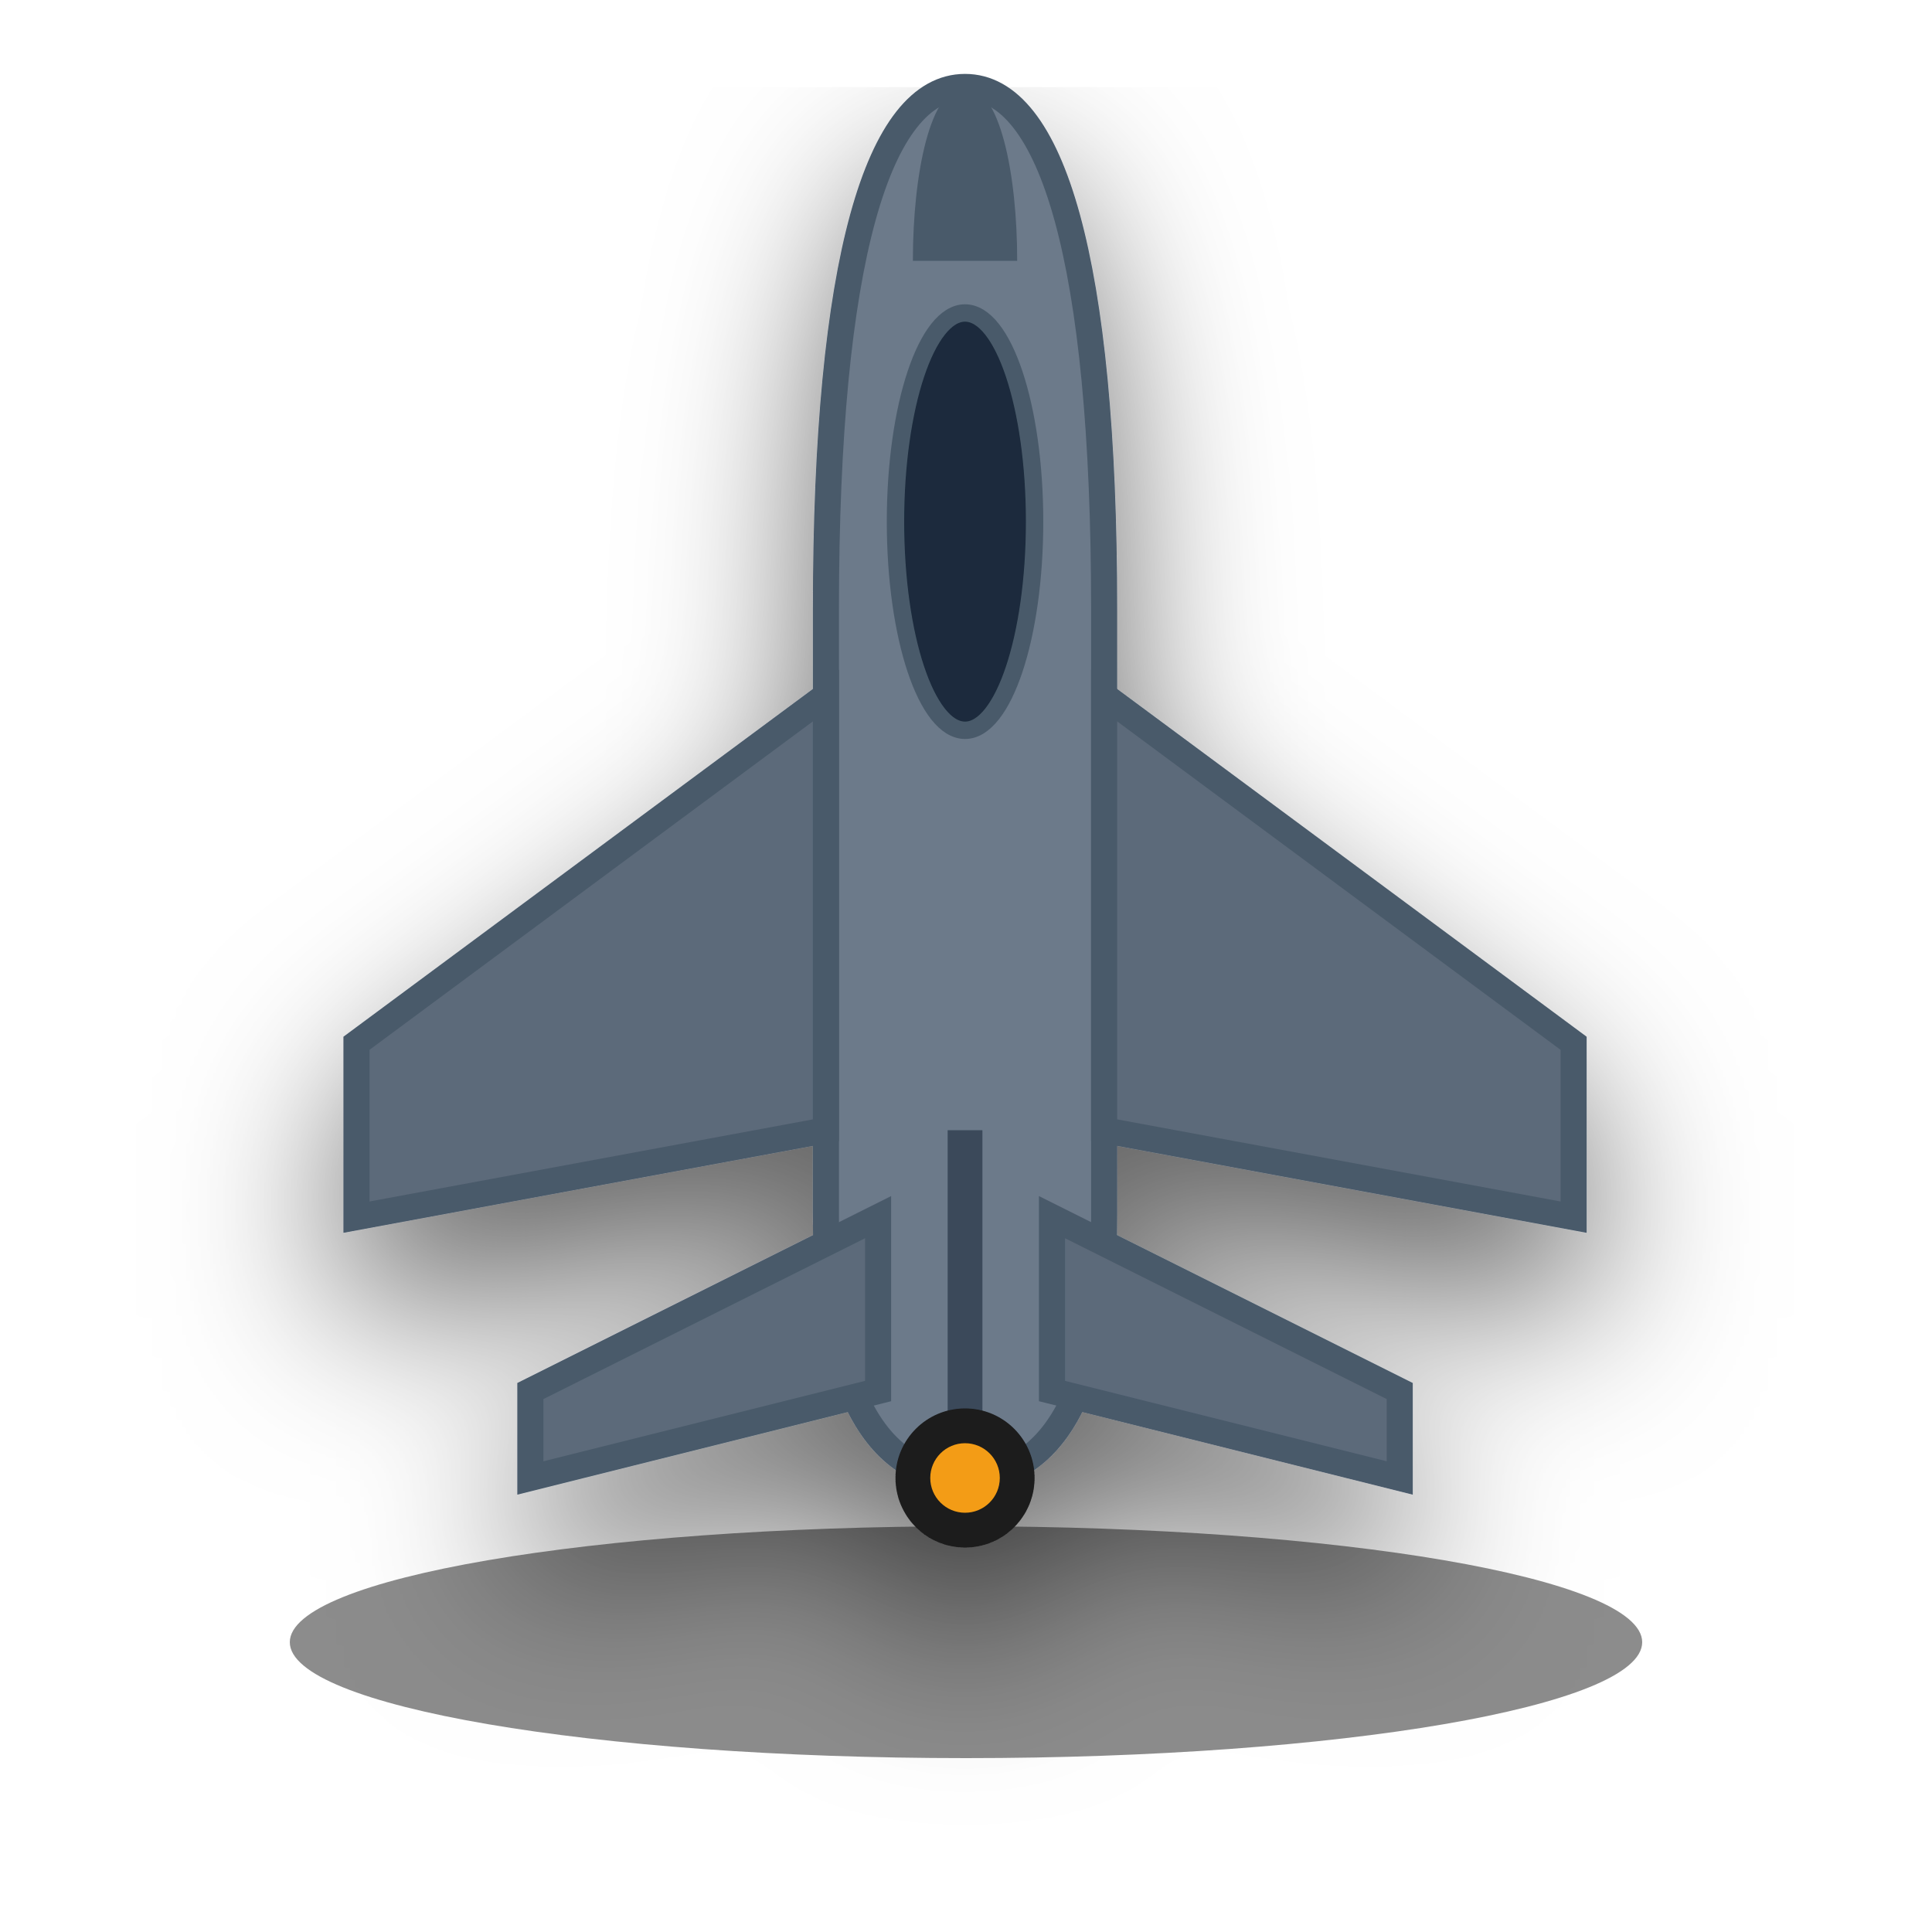
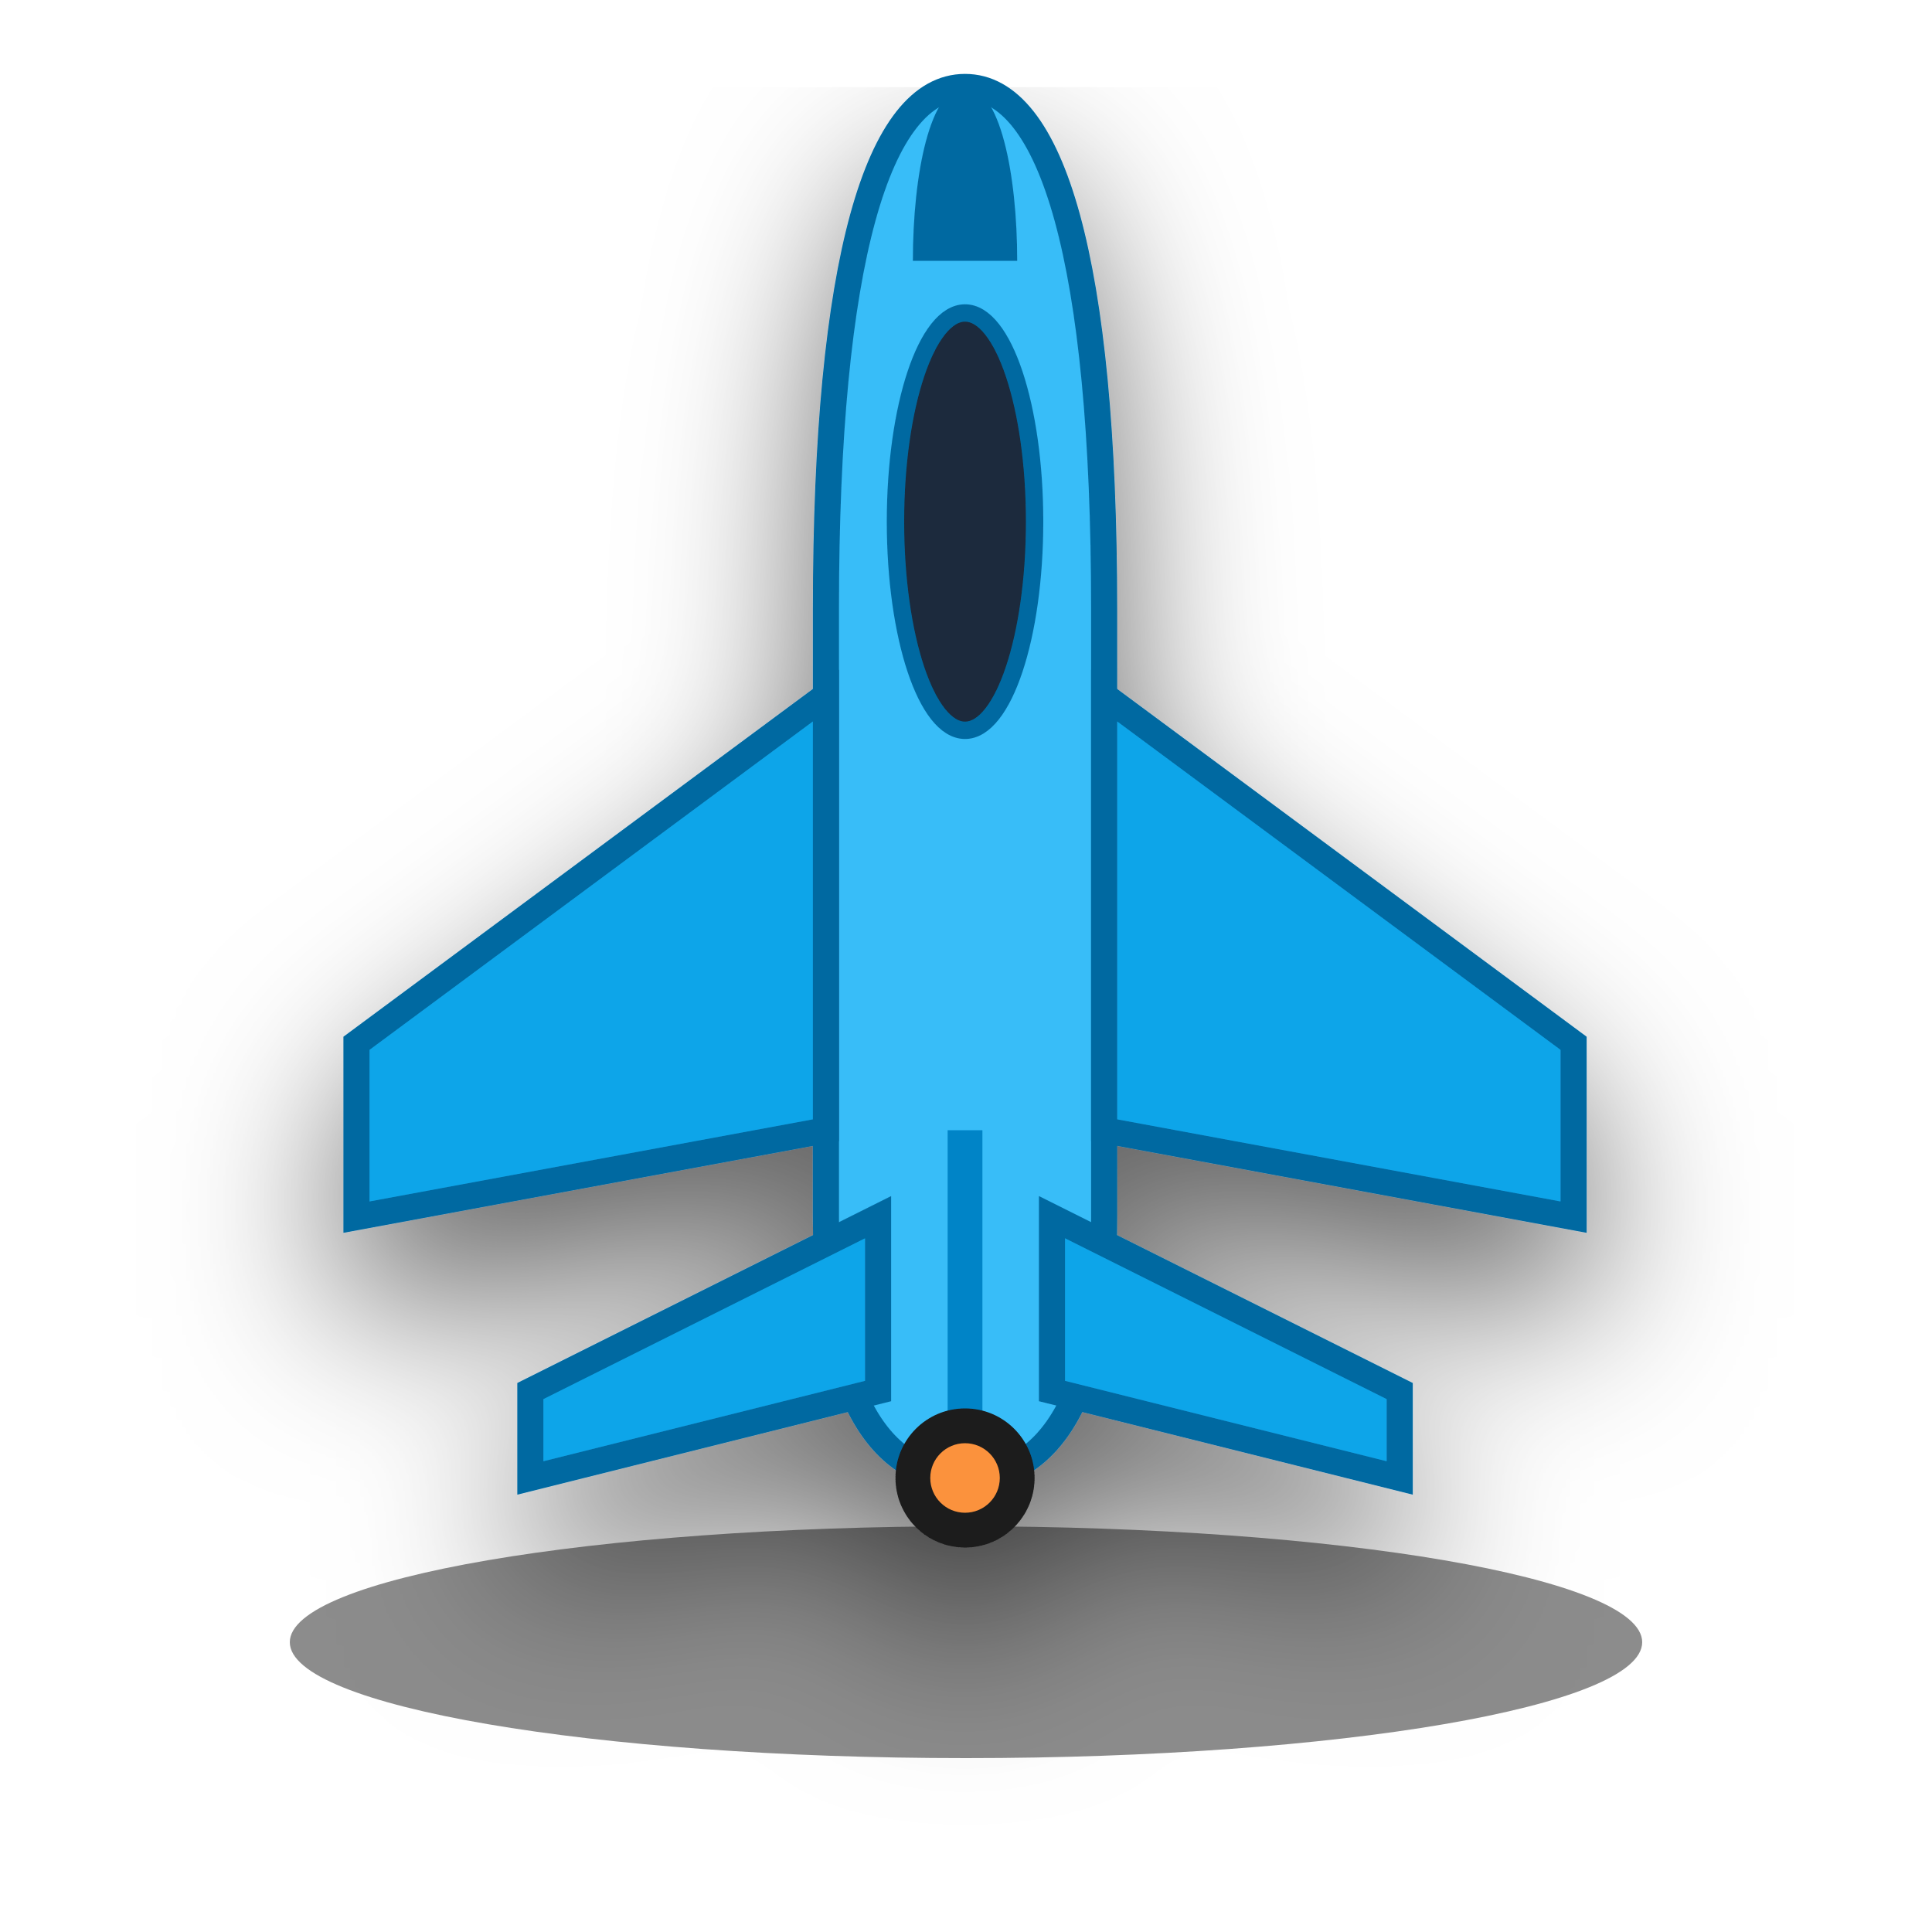
<svg xmlns="http://www.w3.org/2000/svg" viewBox="0 0 100 100">
  <defs>
    <filter id="shadow" x="-20%" y="-20%" width="140%" height="140%">
      <feDropShadow dx="0" dy="5" stdDeviation="5" flood-color="rgba(0,0,0,0.6)" />
    </filter>
  </defs>
  <ellipse cx="50" cy="85" rx="35" ry="6" fill="#1a1a1a" opacity="0.5" />
  <g filter="url(#shadow)" transform="scale(0.9) translate(5.5, -5)">
-     <path d="M 50 10 C 55 10, 58 20, 58 40 L 58 75 C 58 85, 55 90, 50 90 C 45 90, 42 85, 42 75 L 42 40 C 42 20, 45 10, 50 10 Z" fill="#6c7a8a" stroke="#4a5a6a" stroke-width="1.5" />
-     <path d="M 50 10 C 52 10, 53 15, 53 20 L 47 20 C 47 15, 48 10, 50 10 Z" fill="#4a5a6a" />
-     <ellipse cx="50" cy="35" rx="4" ry="12" fill="#1a2b3c" stroke="#4a5a6a" stroke-width="1" />
-     <path d="M 42 45 L 15 65 L 15 75 L 42 70 Z" fill="#5c6a7a" stroke="#4a5a6a" stroke-width="1.5" />
-     <path d="M 58 45 L 85 65 L 85 75 L 58 70 Z" fill="#5c6a7a" stroke="#4a5a6a" stroke-width="1.5" />
-     <path d="M 45 75 L 25 85 L 25 90 L 45 85 Z" fill="#5c6a7a" stroke="#4a5a6a" stroke-width="1.5" />
-     <path d="M 55 75 L 75 85 L 75 90 L 55 85 Z" fill="#5c6a7a" stroke="#4a5a6a" stroke-width="1.5" />
-     <rect x="49" y="70" width="2" height="18" fill="#3a4a5a" />
+     <path d="M 50 10 C 55 10, 58 20, 58 40 L 58 75 C 58 85, 55 90, 50 90 C 45 90, 42 85, 42 75 L 42 40 C 42 20, 45 10, 50 10 Z" fill="#38bdf8" stroke="#0369a1" stroke-width="1.5" />
+     <path d="M 50 10 C 52 10, 53 15, 53 20 L 47 20 C 47 15, 48 10, 50 10 Z" fill="#0369a1" />
+     <ellipse cx="50" cy="35" rx="4" ry="12" fill="#1a2b3c" stroke="#0369a1" stroke-width="1" />
+     <path d="M 42 45 L 15 65 L 15 75 L 42 70 Z" fill="#0ea5e9" stroke="#0369a1" stroke-width="1.5" />
+     <path d="M 58 45 L 85 65 L 85 75 L 58 70 Z" fill="#0ea5e9" stroke="#0369a1" stroke-width="1.5" />
+     <path d="M 45 75 L 25 85 L 25 90 L 45 85 Z" fill="#0ea5e9" stroke="#0369a1" stroke-width="1.5" />
+     <path d="M 55 75 L 75 85 L 75 90 L 55 85 Z" fill="#0ea5e9" stroke="#0369a1" stroke-width="1.5" />
+     <rect x="49" y="70" width="2" height="18" fill="#0284c7" />
    <circle cx="50" cy="90" r="4" fill="#1a1a1a" />
-     <circle cx="50" cy="90" r="2" fill="#f39c12" />
+     <circle cx="50" cy="90" r="2" fill="#fb923c" />
  </g>
</svg>
